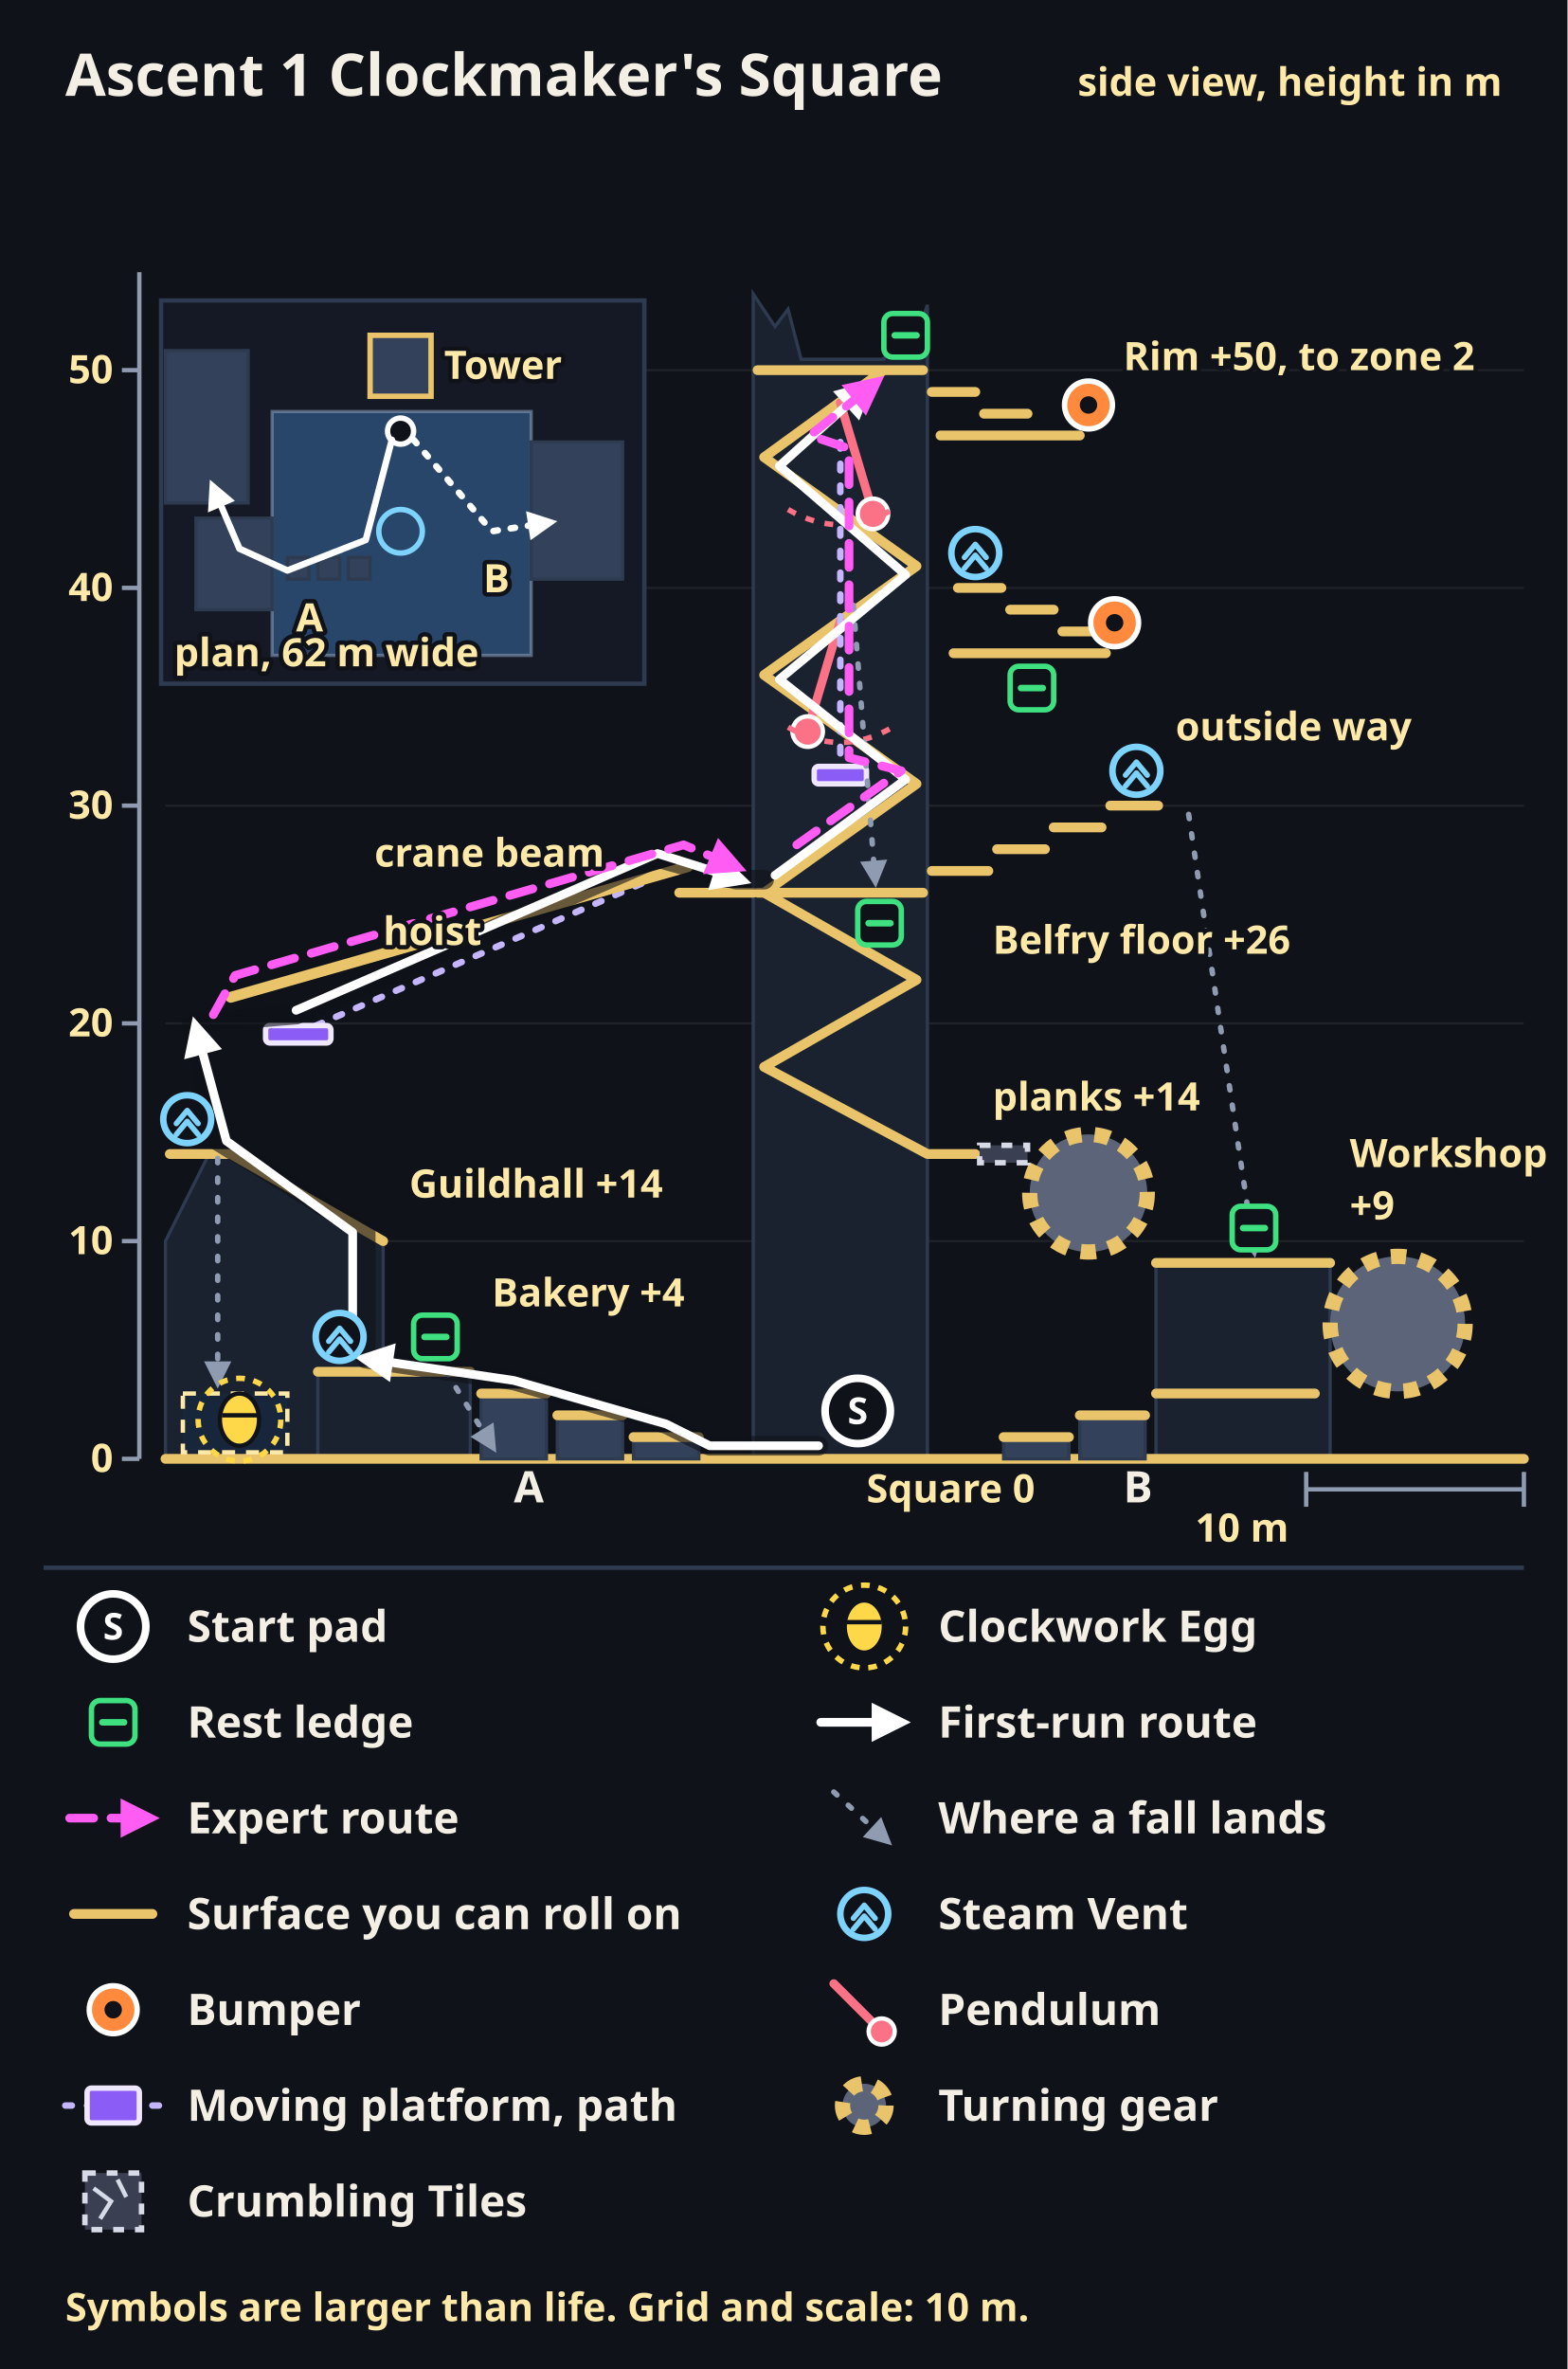
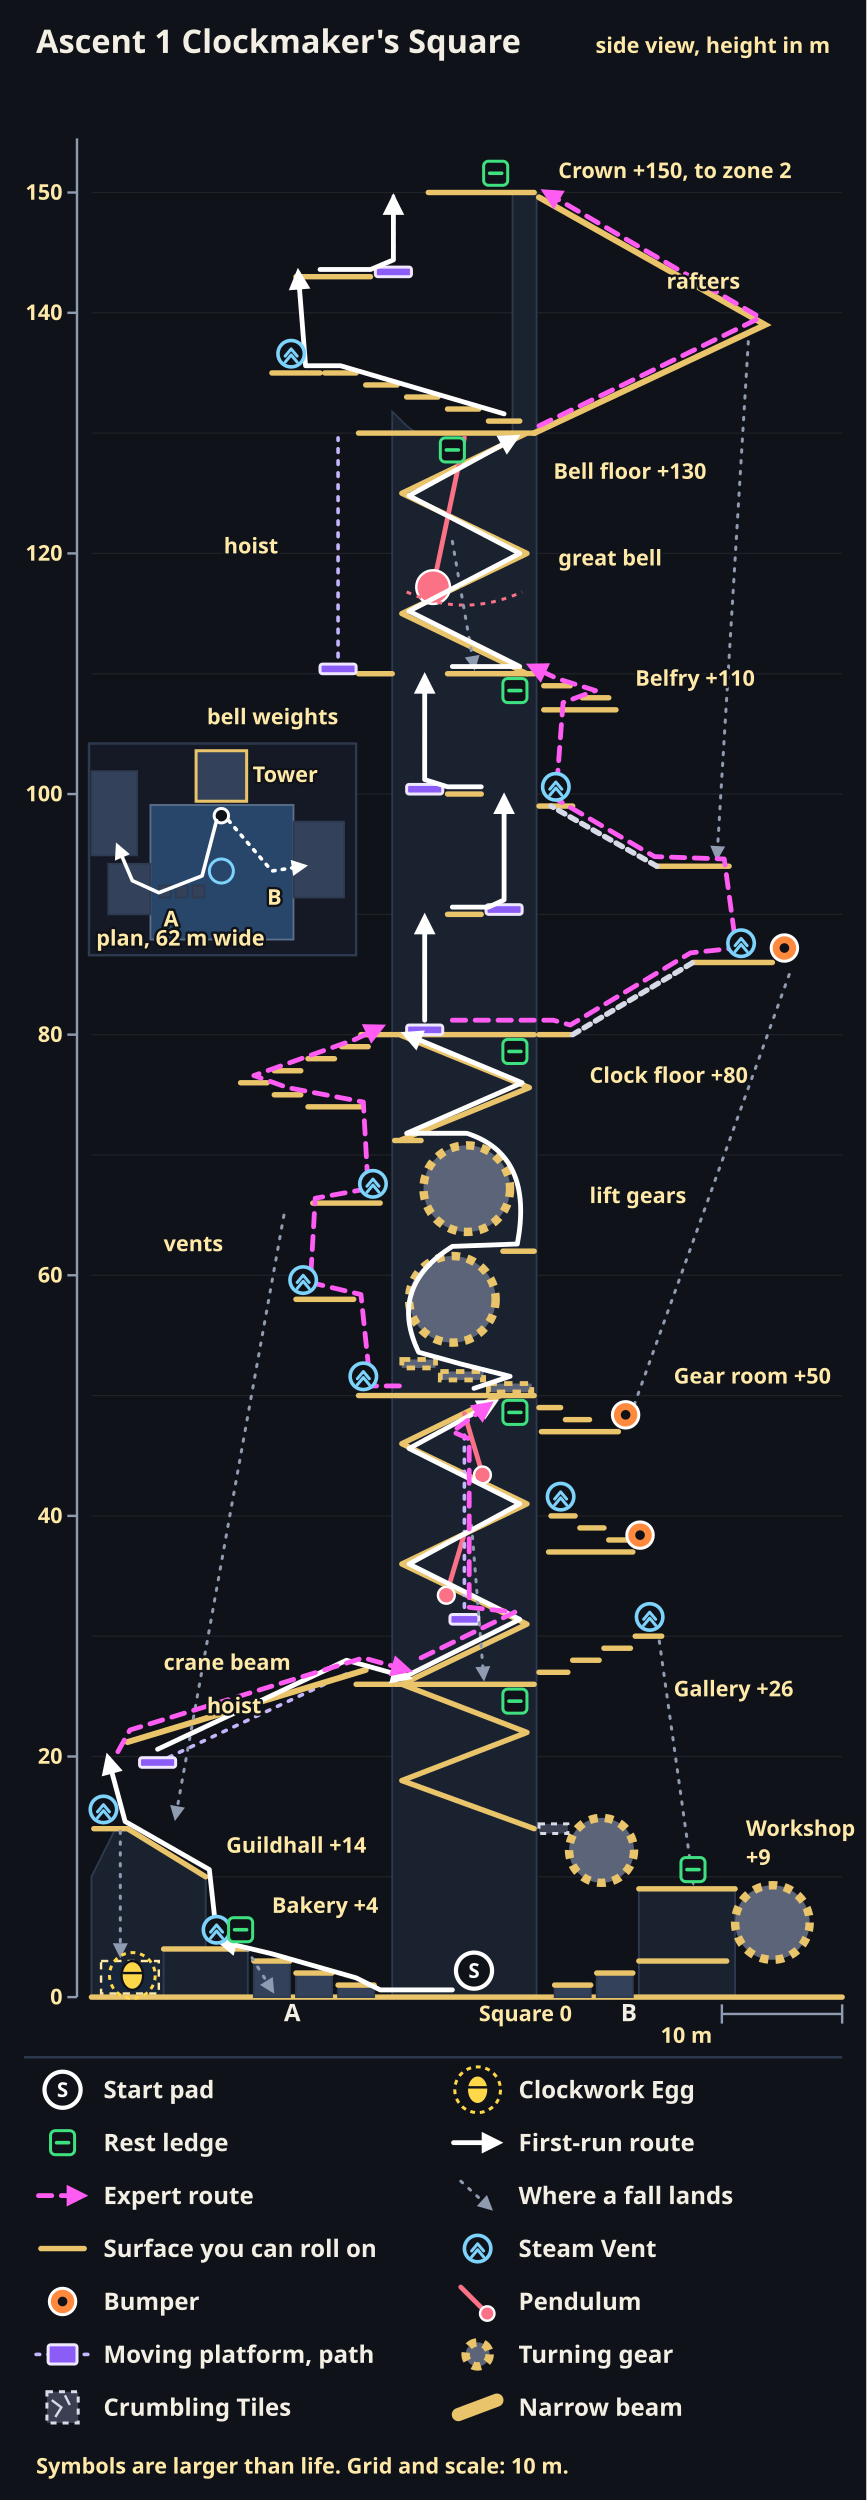
- <svg xmlns="http://www.w3.org/2000/svg" viewBox="0 0 720 1088" role="img" aria-labelledby="ascentz1title">
+ <svg xmlns="http://www.w3.org/2000/svg" viewBox="0 0 720 2078" role="img" aria-labelledby="ascentz1title">
  <style>
.m-bg{fill:#0f1218}
.m-t{font:600 20px system-ui,'Noto Sans','DejaVu Sans',sans-serif;fill:#f4efe4;paint-order:stroke;stroke:#0f1218;stroke-width:4px;stroke-linejoin:round}
.m-h{font-size:27px;font-weight:700}
.m-s{font-size:18px;fill:#ffe9a8}
.m-n{font:700 17px system-ui,'Noto Sans','DejaVu Sans',sans-serif;fill:#0f1218;text-anchor:middle}
.m-mid{text-anchor:middle}
.m-end{text-anchor:end}
.m-grid{stroke:#ffffff;stroke-opacity:.07;stroke-width:1;fill:none}
.m-axis{stroke:#8f9bb0;stroke-width:2;fill:none}
.m-edge{stroke:#8fa0ba;stroke-opacity:.55;stroke-width:1.5}
.e-2{fill:#1b3152}
.e0{fill:#27466a}
.e2{fill:#2a7183}
.e4{fill:#4c8a62}
.e6{fill:#9a8d3c}
.e8{fill:#c98f2b}
.m-dish{fill:#1f3a5a;stroke:#d8a737;stroke-width:2;stroke-dasharray:3 5}
.m-inlay{fill:none;stroke:#d8a737;stroke-width:2;stroke-opacity:.7}
.m-chev{fill:none;stroke:#f4efe4;stroke-opacity:.6;stroke-width:3;stroke-linecap:round;stroke-linejoin:round}
.m-wall{stroke:#aab4c4;stroke-width:5;stroke-linecap:round;fill:none}
.m-pillar{fill:#0b0d12;stroke:#8f9bb0;stroke-width:2}
.m-beam{stroke:#e9c46a;stroke-width:11;stroke-linecap:round;fill:none}
.m-under{fill:#172a44;fill-opacity:.55;stroke:#ffe9a8;stroke-width:2;stroke-dasharray:6 5}
.m-trap{fill:#6d4a1e;stroke:#ffb347;stroke-width:2.5}
.m-trapx{stroke:#ffb347;stroke-width:2.5;fill:none}
.m-crum{fill:#3b3f52;stroke:#d7dbe8;stroke-width:2.5;stroke-dasharray:5 5}
.m-crack{stroke:#d7dbe8;stroke-width:2;fill:none}
.m-mp{fill:#8b5cf6;stroke:#efe7ff;stroke-width:2.5}
.m-mpp{stroke:#c4b5fd;stroke-width:3;stroke-dasharray:3 7;stroke-linecap:round;fill:none}
.m-gear{fill:#5b6478;stroke:#e9c46a;stroke-width:7;stroke-dasharray:7 6}
.m-pend{stroke:#fb7185;stroke-width:4;stroke-linecap:round;fill:none}
.m-pendarc{stroke:#fb7185;stroke-width:2.5;stroke-dasharray:4 5;fill:none}
.m-bob{fill:#fb7185;stroke:#fff;stroke-width:2}
.m-case{fill:none;stroke:#0f1218;stroke-width:9;stroke-opacity:.6;stroke-linejoin:round;stroke-linecap:round}
.m-r1{fill:none;stroke:#ffffff;stroke-width:4;stroke-linejoin:round;stroke-linecap:round;marker-end:url(#ascentz1a1)}
.m-r2{fill:none;stroke:#ff5cf4;stroke-width:4;stroke-dasharray:11 8;stroke-linejoin:round;stroke-linecap:round;marker-end:url(#ascentz1a2)}
.m-sil{fill:#1a2230;stroke:#2d3a4f;stroke-width:1.5}
.m-solid{fill:#33415a;stroke:#2d3a4f;stroke-width:1.5}
.m-walk{fill:none;stroke:#e9c46a;stroke-width:4.5;stroke-linecap:round;stroke-linejoin:round}
.m-ship{fill:#4a3550;stroke:#7a5b83;stroke-width:1.5}
.m-zone{stroke:#8f9bb0;stroke-width:2;stroke-dasharray:10 8;fill:none}
.m-fall{fill:none;stroke:#8f9bb0;stroke-width:2.5;stroke-dasharray:2 7;stroke-linecap:round;marker-end:url(#ascentz1a3)}
.m-box{fill:#141925;stroke:#2d3a4f;stroke-width:2}
</style>
  <defs>
    <marker id="ascentz1a1" viewBox="0 0 10 10" refX="7" refY="5" markerWidth="4.5" markerHeight="4.5" orient="auto-start-reverse">
      <path d="M0 0L10 5L0 10z" fill="#ffffff" />
    </marker>
    <marker id="ascentz1a2" viewBox="0 0 10 10" refX="7" refY="5" markerWidth="4.5" markerHeight="4.5" orient="auto-start-reverse">
      <path d="M0 0L10 5L0 10z" fill="#ff5cf4" />
    </marker>
    <marker id="ascentz1a3" viewBox="0 0 10 10" refX="7" refY="5" markerWidth="5" markerHeight="5" orient="auto-start-reverse">
      <path d="M0 0L10 5L0 10z" fill="#8f9bb0" />
    </marker>
    <g id="ascentz1gem">
      <path d="M0-12L10 0L0 12L-10 0z" fill="#ff3b5f" stroke="#fff" stroke-width="2.5" />
    </g>
    <g id="ascentz1egg">
      <circle r="19" fill="none" stroke="#ffd84a" stroke-width="2.5" stroke-dasharray="4 4" />
      <ellipse rx="9" ry="12" fill="#ffd84a" stroke="#0f1218" stroke-width="2" />
      <path d="M-8-2H8" stroke="#0f1218" stroke-width="2" />
    </g>
    <g id="ascentz1start">
      <circle r="15" fill="#0f1218" stroke="#fff" stroke-width="3.5" />
      <text class="m-n" y="6" style="fill:#fff">S</text>
    </g>
    <g id="ascentz1finish">
      <circle r="15" fill="#fff" stroke="#0f1218" stroke-width="2.5" />
      <text class="m-n" y="6">F</text>
    </g>
    <g id="ascentz1cp">
      <path d="M-6 13V-14" stroke="#fff" stroke-width="3" stroke-linecap="round" />
      <path d="M-5-14L13-7L-5 0z" fill="#3ee07f" stroke="#fff" stroke-width="2" />
    </g>
    <g id="ascentz1bump">
      <circle r="11" fill="#ff8a3d" stroke="#fff" stroke-width="2.5" />
      <circle r="4" fill="#0f1218" />
    </g>
    <g id="ascentz1vent">
      <circle r="11" fill="#0f1218" stroke="#7dd3fc" stroke-width="3" />
      <path d="M-5 2L0-4L5 2M-5 7L0 1L5 7" fill="none" stroke="#7dd3fc" stroke-width="2.5" stroke-linecap="round" stroke-linejoin="round" />
    </g>
    <g id="ascentz1spring">
      <circle r="12" fill="#b6f03c" stroke="#0f1218" stroke-width="2" />
      <path d="M-6 6L6 3L-6-1L6-4L-2-8" fill="none" stroke="#0f1218" stroke-width="2.5" stroke-linecap="round" stroke-linejoin="round" />
    </g>
    <g id="ascentz1rest">
      <rect x="-10" y="-10" width="20" height="20" rx="4" fill="#0f1218" stroke="#3ee07f" stroke-width="2.5" />
      <path d="M-5 0H5" stroke="#3ee07f" stroke-width="3" stroke-linecap="round" />
    </g>
    <g id="ascentz1gate">
      <path d="M-12 14V-6A12 12 0 0 1 12-6V14" fill="none" stroke="#fff" stroke-width="4" stroke-linecap="round" />
      <path d="M-5 14V-4M5 14V-4M0 14V-8" stroke="#fff" stroke-width="2" />
    </g>
  </defs>
-   <rect class="m-bg" width="720" height="1088" />
+   <rect class="m-bg" width="720" height="2078" />
  <text class="m-t m-h" x="30" y="44">Ascent 1 Clockmaker's Square</text>
  <text class="m-t m-s m-end" x="690" y="44">side view, height in m</text>
  <g transform="translate(0,70)">
-     <g transform="translate(76,600)">
-       <path class="m-grid" d="M0 0H624M0-100H624M0-200H624M0-300H624M0-400H624M0-500H624" />
-       <path class="m-axis" d="M-12 0V-545M-20 0H-12M-20-100H-12M-20-200H-12M-20-300H-12M-20-400H-12M-20-500H-12" />
+     <g transform="translate(76,1590)">
+       <path class="m-grid" d="M0 0H624M0-100H624M0-200H624M0-300H624M0-400H624M0-500H624M0-600H624M0-700H624M0-800H624M0-900H624M0-1000H624M0-1100H624M0-1200H624M0-1300H624M0-1400H624M0-1500H624" />
+       <path class="m-axis" d="M-12 0V-1545M-20 0H-12M-20-200H-12M-20-400H-12M-20-600H-12M-20-800H-12M-20-1000H-12M-20-1200H-12M-20-1400H-12M-20-1500H-12" />
      <text class="m-t m-s m-end" x="-24" y="6">0</text>
-       <text class="m-t m-s m-end" x="-24" y="-94">10</text>
      <text class="m-t m-s m-end" x="-24" y="-194">20</text>
-       <text class="m-t m-s m-end" x="-24" y="-294">30</text>
      <text class="m-t m-s m-end" x="-24" y="-394">40</text>
-       <text class="m-t m-s m-end" x="-24" y="-494">50</text>
-       <path class="m-sil" d="M0 0V-100L20-140H30L100-100V0z" />
-       <rect class="m-sil" x="70" y="-40" width="70" height="40" />
+       <text class="m-t m-s m-end" x="-24" y="-594">60</text>
+       <text class="m-t m-s m-end" x="-24" y="-794">80</text>
+       <text class="m-t m-s m-end" x="-24" y="-994">100</text>
+       <text class="m-t m-s m-end" x="-24" y="-1194">120</text>
+       <text class="m-t m-s m-end" x="-24" y="-1394">140</text>
+       <text class="m-t m-s m-end" x="-24" y="-1494">150</text>
+       <path class="m-sil" d="M0 0V-100L20-140H30L95-100V0z" />
+       <rect class="m-sil" x="60" y="-40" width="70" height="40" />
      <rect class="m-sil" x="455" y="-90" width="80" height="90" />
-       <path class="m-sil" d="M270 0V-535L280-520L286-528L292-505H330L338-522L344-512L350-530V0z" />
+       <path class="m-sil" d="M250 0V-1318L262-1306L270-1300H350V-1500H370V0z" />
      <path class="m-walk" d="M0 0H624" />
-       <rect class="m-solid" x="215" y="-10" width="30" height="10" />
-       <rect class="m-solid" x="180" y="-20" width="30" height="20" />
-       <rect class="m-solid" x="145" y="-30" width="30" height="30" />
-       <path class="m-walk" d="M215-10H245M180-20H210M145-30H175M70-40H140M100-100L30-140H2" />
+       <rect class="m-solid" x="205" y="-10" width="30" height="10" />
+       <rect class="m-solid" x="170" y="-20" width="30" height="20" />
+       <rect class="m-solid" x="135" y="-30" width="30" height="30" />
+       <path class="m-walk" d="M205-10H235M170-20H200M135-30H165M60-40H130M95-100L30-140H2" />
      <rect class="m-under" x="8" y="-30" width="48" height="27" />
      <path class="m-fall" d="M24-138V-36" />
-       <path class="m-mpp" d="M60-195L232-270" />
-       <rect class="m-mp" x="46" y="-199" width="30" height="8" rx="2" />
-       <path class="m-beam" d="M30-212L240-272" style="stroke-width:5" />
-       <path class="m-walk" d="M236-260H270M272-260H348M350-140H372M350-140L275-180L345-220L275-260" />
+       <path class="m-mpp" d="M55-195L215-270" />
+       <rect class="m-mp" x="40" y="-199" width="30" height="8" rx="2" />
+       <path class="m-beam" d="M30-212L228-272" style="stroke-width:5" />
+       <path class="m-walk" d="M220-260H250M252-260H368" />
      <rect class="m-solid" x="385" y="-10" width="30" height="10" />
      <rect class="m-solid" x="420" y="-20" width="30" height="20" />
-       <path class="m-walk" d="M385-10H415M420-20H450M455-30H528M455-90H535" />
+       <path class="m-walk" d="M385-10H415M420-20H450M455-30H528M455-90H535M368-140L258-180L362-220L258-260" />
      <circle class="m-gear" cx="566" cy="-62" r="31" />
      <circle class="m-gear" cx="424" cy="-122" r="27" />
-       <rect class="m-crum" x="374" y="-144" width="22" height="8" />
-       <path class="m-walk" d="M275-260L345-310L275-360L345-410L275-460L330-500M272-500H348" />
+       <rect class="m-crum" x="372" y="-144" width="24" height="8" />
+       <path class="m-walk" d="M258-260L362-310L258-360L362-410L258-460L340-500M252-500H368" />
      <path class="m-pend" d="M310-385L296-338" />
      <circle class="m-bob" cx="295" cy="-334" r="7" />
-       <path class="m-pendarc" d="M286-336Q310-322 334-336" />
      <path class="m-pend" d="M310-485L324-438" />
      <circle class="m-bob" cx="325" cy="-434" r="7" />
-       <path class="m-pendarc" d="M286-436Q310-422 334-436" />
      <path class="m-mpp" d="M310-314V-470" />
      <rect class="m-mp" x="298" y="-318" width="24" height="8" rx="2" />
-       <path class="m-walk" d="M352-270H378M382-280H404M408-290H430M434-300H456M362-370H432M364-400H384M388-390H408M412-380H432M356-470H420M352-490H372M376-480H396" />
+       <path class="m-walk" d="M372-270H396M400-280H422M426-290H448M452-300H474M380-370H450M430-380H450M406-390H426M382-400H402M374-470H438M394-480H414M372-490H390" />
+       <rect class="m-gear" x="330" y="-510" width="36" height="7" style="stroke-width:4" />
+       <rect class="m-gear" x="290" y="-520" width="36" height="7" style="stroke-width:4" />
+       <rect class="m-gear" x="258" y="-530" width="28" height="7" style="stroke-width:4" />
+       <circle class="m-gear" cx="300" cy="-580" r="36" />
+       <circle class="m-gear" cx="312" cy="-672" r="36" />
+       <path class="m-walk" d="M342-620H368M252-712H274M256-712L364-756L256-800M252-800H368" />
+       <path class="m-walk" d="M222-500H250M170-580H218M184-660H240M180-740H226M152-750H174M124-760H146M152-770H174M180-780H202M208-790H230M224-800H250" />
+       <path class="m-mpp" d="M277-804V-900M343-904V-1000M277-1004V-1100" />
+       <rect class="m-mp" x="262" y="-808" width="30" height="8" rx="2" />
+       <rect class="m-mp" x="328" y="-908" width="30" height="8" rx="2" />
+       <rect class="m-mp" x="262" y="-1008" width="30" height="8" rx="2" />
+       <path class="m-walk" d="M296-900H324M296-1000H324M296-1100H368" />
+       <path class="m-walk" d="M372-800H398M500-860H566M470-940H530M372-990H400M376-1070H436M408-1080H430M376-1090H398" />
+       <path class="m-walk" d="M400-800L500-860M470-940L382-990" style="stroke:#d7dbe8;stroke-dasharray:6 5" />
+       <path class="m-walk" d="M362-1100L258-1150L362-1200L258-1250L362-1300M252-1300H368" />
+       <path class="m-pend" d="M310-1296L286-1182" />
+       <circle class="m-bob" cx="284" cy="-1172" r="14" />
+       <path class="m-pendarc" d="M262-1168Q310-1146 358-1168" />
+       <path class="m-walk" d="M222-1100H250M222-1300H250" />
+       <path class="m-mpp" d="M205-1104V-1296" />
+       <rect class="m-mp" x="190" y="-1108" width="30" height="8" rx="2" />
+       <path class="m-walk" d="M330-1310H356M296-1320H322M262-1330H288M228-1340H254M194-1350H220M150-1350H190M170-1430H232M280-1500H368" />
+       <path class="m-mpp" d="M251-1434V-1500" />
+       <rect class="m-mp" x="236" y="-1438" width="30" height="8" rx="2" />
+       <path class="m-beam" d="M368-1300L560-1390L372-1496" style="stroke-width:5" />
      <path class="m-fall" d="M124-48L150-6" />
      <path class="m-fall" d="M316-392L326-266" />
-       <path class="m-fall" d="M470-296L500-96" />
-       <path class="m-case" d="M300-6H250L230-16L195-26L160-36L92-46V-104L24-146L12-200L60-204L226-276L262-266H275" />
-       <path class="m-r1" d="M300-6H250L230-16L195-26L160-36L92-46" />
-       <path class="m-r1" d="M86-52V-104L28-146L14-198" />
-       <path class="m-r1" d="M60-206L226-278L264-266" />
-       <path class="m-r1" d="M280-268L340-312L282-358L340-406L282-456L322-492" />
-       <path class="m-r2" d="M22-204L32-222L238-282L262-272" />
-       <path class="m-r2" d="M290-282L338-316L314-322V-464L296-470L326-494" />
+       <path class="m-fall" d="M472-296L500-96" />
+       <path class="m-fall" d="M160-650L70-150" />
+       <path class="m-fall" d="M580-850L446-478" />
+       <path class="m-fall" d="M300-1210L318-1106" />
+       <path class="m-fall" d="M546-1376L520-948" />
+       <path class="m-r1" d="M300-6H240L220-16L185-26L150-36L108-46" />
+       <path class="m-r1" d="M104-52L98-106L28-146L14-198" />
+       <path class="m-r1" d="M55-206L212-280L262-266" />
+       <path class="m-r1" d="M264-268L356-314L264-360L356-410L264-456L334-494" />
+       <path class="m-r1" d="M318-506L348-516L308-526L272-536Q246-590 300-624L354-626Q368-700 312-718L262-718L358-760L262-800" />
+       <path class="m-r1" d="M277-812V-896" />
+       <path class="m-r1" d="M300-906H330L343-912V-996" />
+       <path class="m-r1" d="M324-1006H296L277-1012V-1096" />
+       <path class="m-r1" d="M300-1106H356L264-1152L356-1200L264-1248L352-1296" />
+       <path class="m-r1" d="M343-1316L309-1326L275-1336L241-1346L207-1356H178L172-1432" />
+       <path class="m-r1" d="M190-1436H232L251-1444V-1494" />
+       <path class="m-r2" d="M22-204L32-222L226-282L262-272" />
+       <path class="m-r2" d="M274-282L352-320L314-324V-464L300-470L330-492" />
+       <path class="m-r2" d="M256-508H232L224-584L182-594L186-664L230-672L226-744L163-756L135-766L163-776L191-786L219-796L240-806" />
+       <path class="m-r2" d="M300-812H384L398-808L498-868L536-872L526-946L468-948L386-996L392-1076L419-1086L387-1096L366-1106" />
+       <path class="m-r2" d="M372-1306L556-1396L378-1500" />
      <use href="#ascentz1start" x="318" y="-22" />
-       <use href="#ascentz1vent" x="80" y="-56" />
+       <use href="#ascentz1vent" x="104" y="-56" />
      <use href="#ascentz1vent" x="10" y="-156" />
-       <use href="#ascentz1vent" x="446" y="-316" />
-       <use href="#ascentz1vent" x="372" y="-416" />
-       <use href="#ascentz1bump" x="436" y="-384" />
-       <use href="#ascentz1bump" x="424" y="-484" />
+       <use href="#ascentz1vent" x="464" y="-316" />
+       <use href="#ascentz1vent" x="390" y="-416" />
+       <use href="#ascentz1vent" x="226" y="-516" />
+       <use href="#ascentz1vent" x="176" y="-596" />
+       <use href="#ascentz1vent" x="234" y="-676" />
+       <use href="#ascentz1vent" x="540" y="-876" />
+       <use href="#ascentz1vent" x="386" y="-1006" />
+       <use href="#ascentz1vent" x="166" y="-1366" />
+       <use href="#ascentz1bump" x="456" y="-384" />
+       <use href="#ascentz1bump" x="444" y="-484" />
+       <use href="#ascentz1bump" x="576" y="-872" />
      <use href="#ascentz1egg" x="34" y="-18" />
      <use href="#ascentz1rest" x="124" y="-56" />
      <use href="#ascentz1rest" x="500" y="-106" />
-       <use href="#ascentz1rest" x="328" y="-246" />
-       <use href="#ascentz1rest" x="398" y="-354" />
-       <use href="#ascentz1rest" x="340" y="-516" />
+       <use href="#ascentz1rest" x="352" y="-246" />
+       <use href="#ascentz1rest" x="352" y="-486" />
+       <use href="#ascentz1rest" x="352" y="-786" />
+       <use href="#ascentz1rest" x="352" y="-1086" />
+       <use href="#ascentz1rest" x="300" y="-1286" />
+       <use href="#ascentz1rest" x="336" y="-1516" />
      <text class="m-t m-s" x="150" y="-70">Bakery +4</text>
      <text class="m-t m-s" x="112" y="-120">Guildhall +14</text>
-       <text class="m-t m-s" x="100" y="-236">hoist</text>
-       <text class="m-t m-s" x="96" y="-272">crane beam</text>
+       <text class="m-t m-s" x="96" y="-236">hoist</text>
+       <text class="m-t m-s" x="60" y="-272">crane beam</text>
      <text class="m-t m-s" x="544" y="-134">Workshop</text>
      <text class="m-t m-s" x="544" y="-110">+9</text>
-       <text class="m-t m-s" x="380" y="-160">planks +14</text>
-       <text class="m-t m-s" x="380" y="-232">Belfry floor +26</text>
-       <text class="m-t m-s" x="464" y="-330">outside way</text>
-       <text class="m-t m-s" x="440" y="-500">Rim +50, to zone 2</text>
+       <text class="m-t m-s" x="484" y="-250">Gallery +26</text>
+       <text class="m-t m-s" x="484" y="-510">Gear room +50</text>
+       <text class="m-t m-s" x="414" y="-660">lift gears</text>
+       <text class="m-t m-s" x="60" y="-620">vents</text>
+       <text class="m-t m-s" x="414" y="-760">Clock floor +80</text>
+       <text class="m-t m-s" x="96" y="-1058">bell weights</text>
+       <text class="m-t m-s" x="452" y="-1090">Belfry +110</text>
+       <text class="m-t m-s" x="110" y="-1200">hoist</text>
+       <text class="m-t m-s" x="388" y="-1190">great bell</text>
+       <text class="m-t m-s" x="384" y="-1262">Bell floor +130</text>
+       <text class="m-t m-s" x="478" y="-1420">rafters</text>
+       <text class="m-t m-s" x="388" y="-1512">Crown +150, to zone 2</text>
      <text class="m-t m-s" x="322" y="20">Square 0</text>
+       <text class="m-t" x="160" y="20">A</text>
+       <text class="m-t" x="440" y="20">B</text>
      <path class="m-axis" d="M524 14H624M524 6V22M624 6V22" />
      <text class="m-t m-s m-end" x="516" y="38">10 m</text>
-       <text class="m-t" x="160" y="20">A</text>
-       <text class="m-t" x="440" y="20">B</text>
-       <g transform="translate(0,-530)">
+       <g transform="translate(0,-1040)">
        <rect class="m-box" x="-2" y="-2" width="222" height="176" />
        <rect class="e0 m-edge" x="49" y="49" width="119" height="112" />
        <rect class="m-solid" x="0" y="21" width="38" height="70" />
        <rect class="m-solid" x="14" y="98" width="35" height="42" />
        <rect class="m-solid" x="168" y="63" width="42" height="63" />
-         <rect class="m-solid" x="94" y="14" width="28" height="28" style="stroke:#e9c46a;stroke-width:2.5" />
+         <rect class="m-solid" x="87" y="4" width="42" height="42" style="stroke:#e9c46a;stroke-width:2.5" />
        <rect class="m-solid" x="56" y="116" width="10" height="10" />
        <rect class="m-solid" x="70" y="116" width="10" height="10" />
        <rect class="m-solid" x="84" y="116" width="10" height="10" />
        <circle cx="108" cy="104" r="10" fill="none" stroke="#7dd3fc" stroke-width="2.5" />
        <circle cx="108" cy="58" r="6" fill="#0f1218" stroke="#fff" stroke-width="2.5" />
        <path class="m-r1" d="M104 62L92 108L56 122L34 112L22 84" style="stroke-width:3" />
        <path class="m-r1" d="M114 62L150 104L176 100" style="stroke-width:3;stroke-dasharray:2 6" />
-         <text class="m-t m-s" x="128" y="34">Tower</text>
+         <text class="m-t m-s" x="134" y="30">Tower</text>
        <text class="m-t m-s" x="60" y="150">A</text>
        <text class="m-t m-s" x="146" y="132">B</text>
        <text class="m-t m-s" x="4" y="166">plan, 62 m wide</text>
      </g>
    </g>
  </g>
-   <path d="M20 720H700" stroke="#2d3a4f" stroke-width="2" />
-   <g transform="translate(52,747)">
+   <path d="M20 1710H700" stroke="#2d3a4f" stroke-width="2" />
+   <g transform="translate(52,1737)">
    <use href="#ascentz1start" />
  </g>
-   <text class="m-t" x="86" y="754">Start pad</text>
-   <g transform="translate(397,747)">
+   <text class="m-t" x="86" y="1744">Start pad</text>
+   <g transform="translate(397,1737)">
    <use href="#ascentz1egg" />
  </g>
-   <text class="m-t" x="431" y="754">Clockwork Egg</text>
-   <g transform="translate(52,791)">
+   <text class="m-t" x="431" y="1744">Clockwork Egg</text>
+   <g transform="translate(52,1781)">
    <use href="#ascentz1rest" />
  </g>
-   <text class="m-t" x="86" y="798">Rest ledge</text>
-   <g transform="translate(397,791)">
+   <text class="m-t" x="86" y="1788">Rest ledge</text>
+   <g transform="translate(397,1781)">
    <path class="m-r1" d="M-20 0H16" />
  </g>
-   <text class="m-t" x="431" y="798">First-run route</text>
-   <g transform="translate(52,835)">
+   <text class="m-t" x="431" y="1788">First-run route</text>
+   <g transform="translate(52,1825)">
    <path class="m-r2" d="M-20 0H16" />
  </g>
-   <text class="m-t" x="86" y="842">Expert route</text>
-   <g transform="translate(397,835)">
+   <text class="m-t" x="86" y="1832">Expert route</text>
+   <g transform="translate(397,1825)">
    <path class="m-fall" d="M-14-12L10 10" />
  </g>
-   <text class="m-t" x="431" y="842">Where a fall lands</text>
-   <g transform="translate(52,879)">
+   <text class="m-t" x="431" y="1832">Where a fall lands</text>
+   <g transform="translate(52,1869)">
    <path class="m-walk" d="M-18 0H18" />
  </g>
-   <text class="m-t" x="86" y="886">Surface you can roll on</text>
-   <g transform="translate(397,879)">
+   <text class="m-t" x="86" y="1876">Surface you can roll on</text>
+   <g transform="translate(397,1869)">
    <use href="#ascentz1vent" />
  </g>
-   <text class="m-t" x="431" y="886">Steam Vent</text>
-   <g transform="translate(52,923)">
+   <text class="m-t" x="431" y="1876">Steam Vent</text>
+   <g transform="translate(52,1913)">
    <use href="#ascentz1bump" />
  </g>
-   <text class="m-t" x="86" y="930">Bumper</text>
-   <g transform="translate(397,923)">
+   <text class="m-t" x="86" y="1920">Bumper</text>
+   <g transform="translate(397,1913)">
    <path class="m-pend" d="M-14-12L6 8" />
    <circle class="m-bob" cx="8" cy="10" r="6" />
  </g>
-   <text class="m-t" x="431" y="930">Pendulum</text>
-   <g transform="translate(52,967)">
+   <text class="m-t" x="431" y="1920">Pendulum</text>
+   <g transform="translate(52,1957)">
    <path class="m-mpp" d="M-22 0H22" />
    <rect class="m-mp" x="-12" y="-8" width="24" height="16" rx="2" />
  </g>
-   <text class="m-t" x="86" y="974">Moving platform, path</text>
-   <g transform="translate(397,967)">
+   <text class="m-t" x="86" y="1964">Moving platform, path</text>
+   <g transform="translate(397,1957)">
    <circle class="m-gear" r="10" />
  </g>
-   <text class="m-t" x="431" y="974">Turning gear</text>
-   <g transform="translate(52,1011)">
+   <text class="m-t" x="431" y="1964">Turning gear</text>
+   <g transform="translate(52,2001)">
    <rect class="m-crum" x="-13" y="-13" width="26" height="26" />
    <path class="m-crack" d="M-9-6L-1 0L-6 8M2-10L6-2" />
  </g>
-   <text class="m-t" x="86" y="1018">Crumbling Tiles</text>
-   <text class="m-t m-s" x="30" y="1066">Symbols are larger than life. Grid and scale: 10 m.</text>
+   <text class="m-t" x="86" y="2008">Crumbling Tiles</text>
+   <g transform="translate(397,2001)">
+     <path class="m-beam" d="M-16 6L16-6" />
+   </g>
+   <text class="m-t" x="431" y="2008">Narrow beam</text>
+   <text class="m-t m-s" x="30" y="2056">Symbols are larger than life. Grid and scale: 10 m.</text>
</svg>
